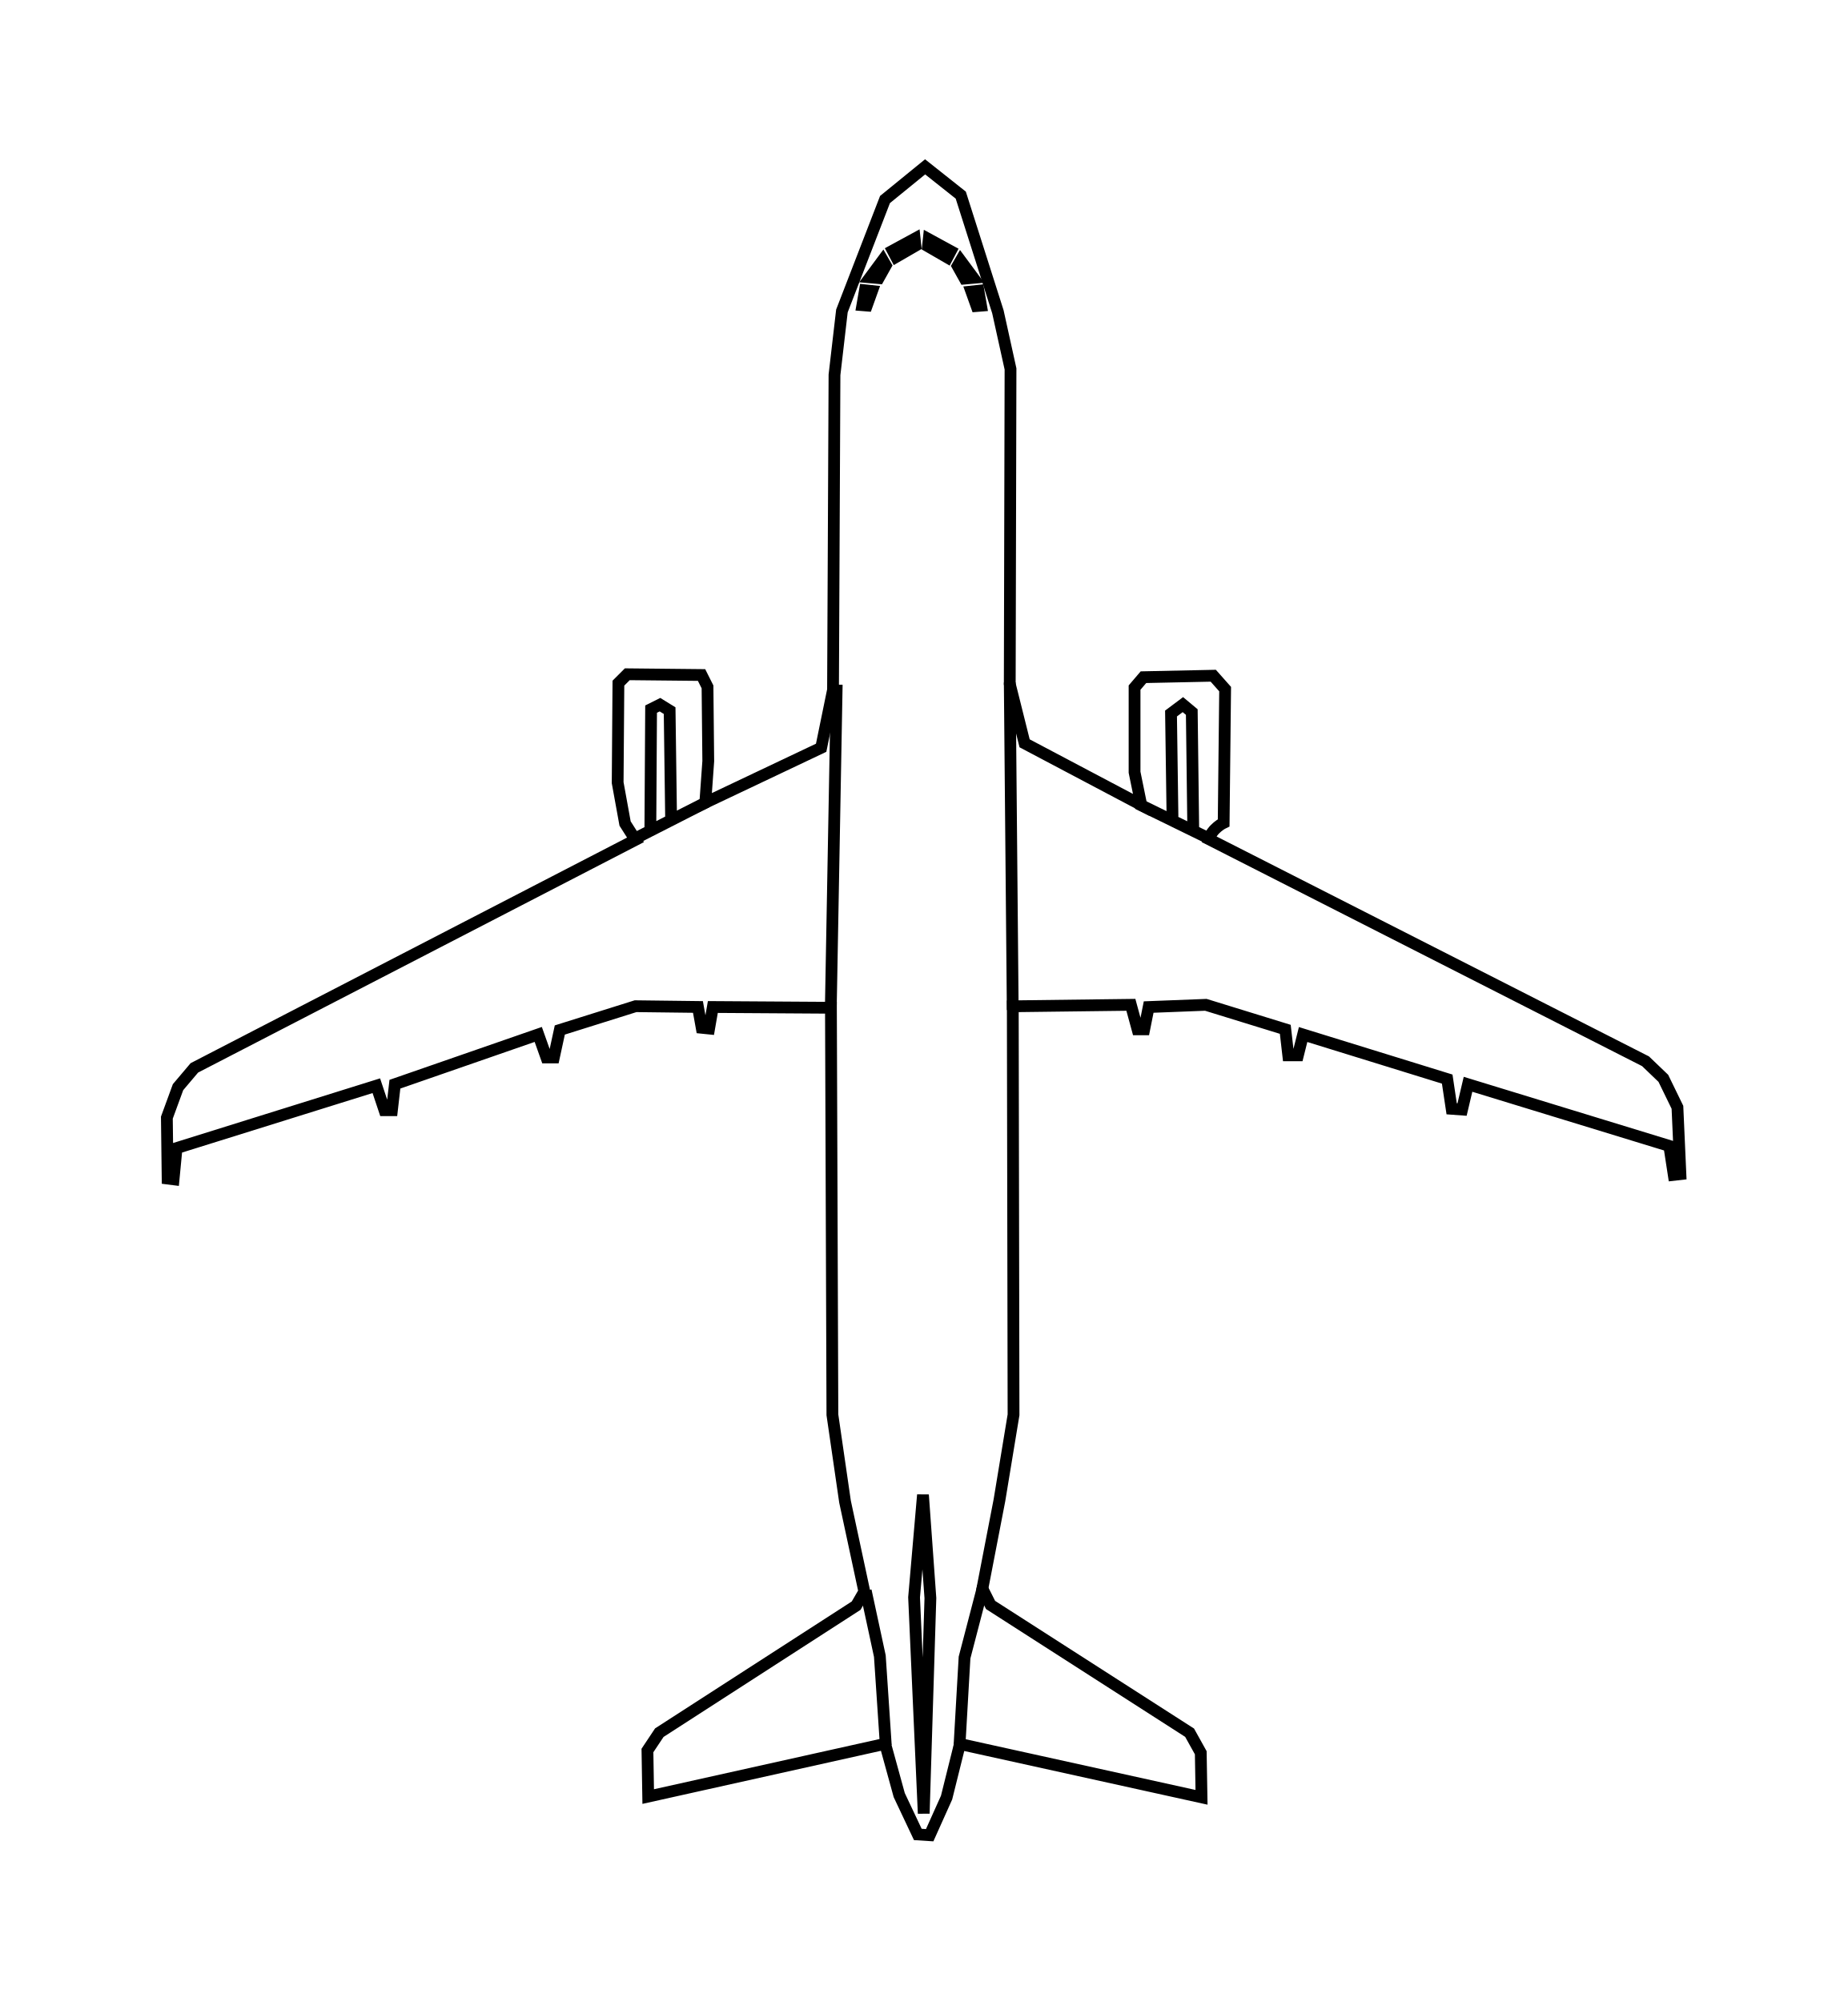
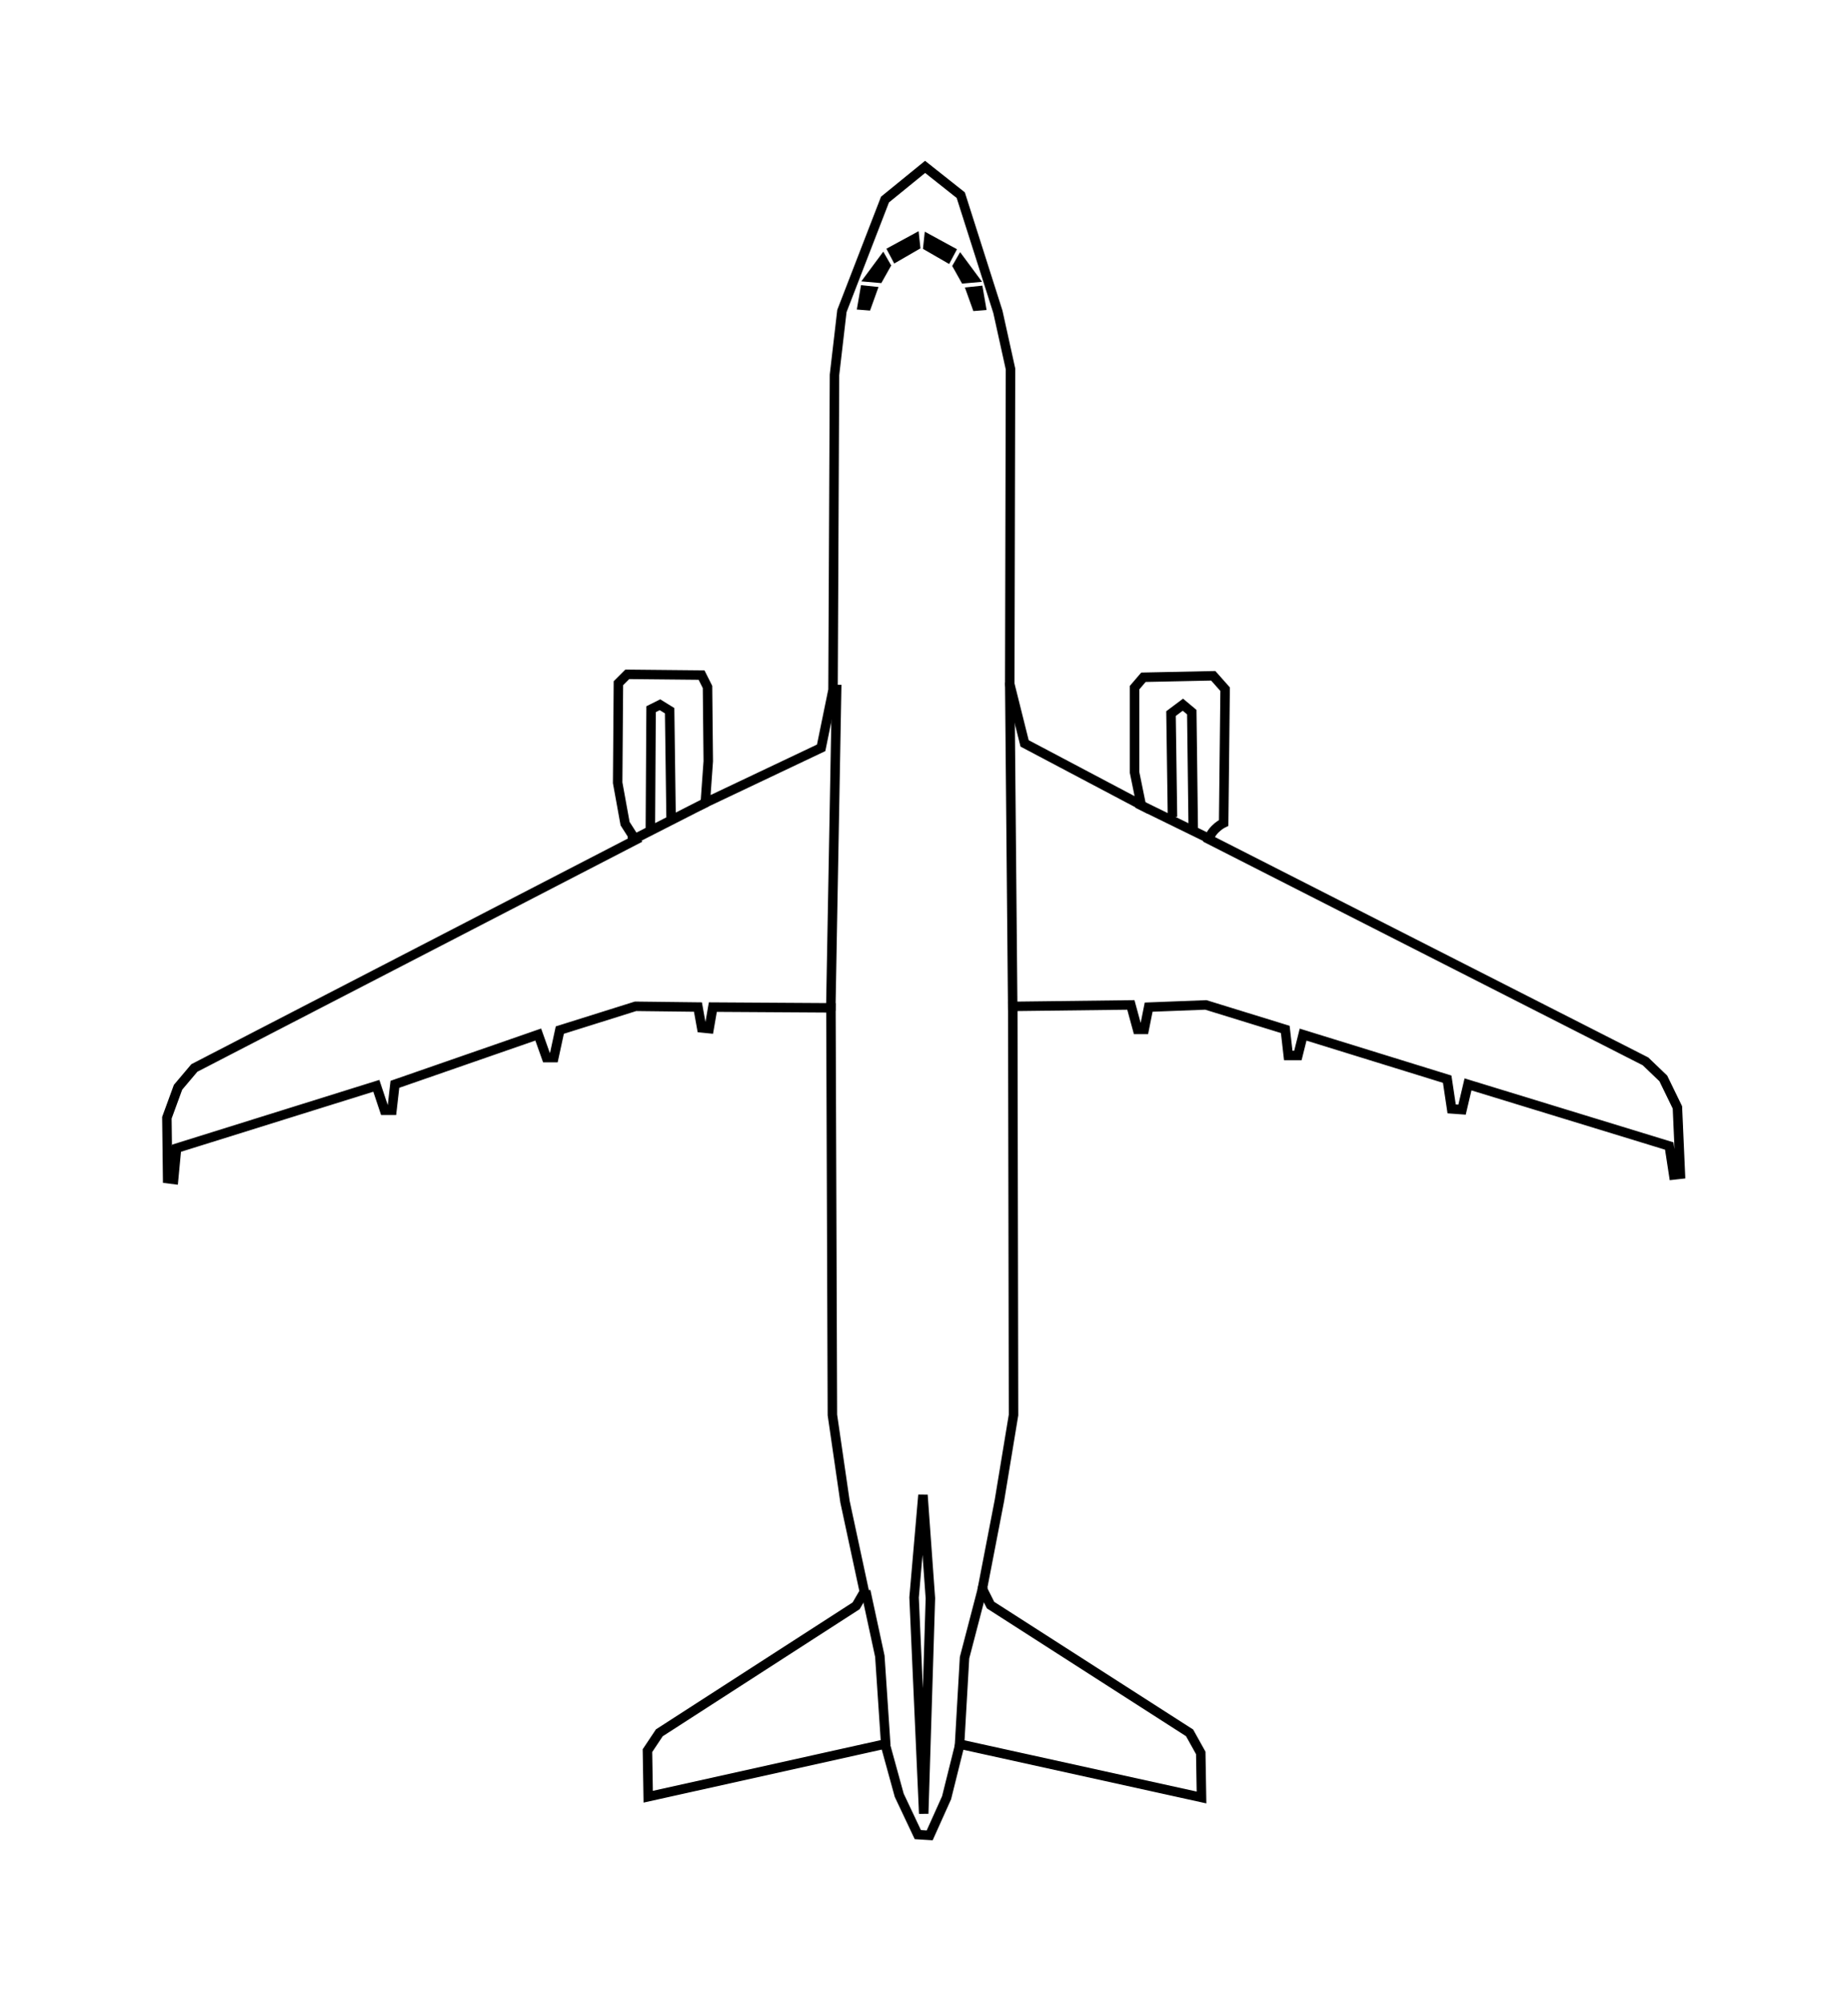
- <svg xmlns="http://www.w3.org/2000/svg" viewBox="-3.702 -3.685 41.547 45.022" version="1.1" id="svg1542">
+ <svg xmlns="http://www.w3.org/2000/svg" width="136.65" height="148.08" viewBox="-3.702 -3.685 41.547 45.022" version="1.1" id="svg1542">
  <defs id="defs1536" />
  <g id="layer4" style="display:inline">
-     <path style="fill:none;stroke:#000000;stroke-width:0.265px;stroke-linecap:butt;stroke-linejoin:miter;stroke-opacity:1" d="m 17.105,0.067 -0.902,0.735 -0.969,2.506 -0.167,1.437 -0.033,7.083 -0.267,1.303 -2.606,1.236 0.067,-0.935 -0.017,-1.67 -0.134,-0.267 -1.67,-0.017 -0.2,0.2 -0.017,2.238 0.167,0.919 0.234,0.367 -9.922,5.128 -0.367,0.434 -0.251,0.685 0.017,1.37 0.134,0.017 0.067,-0.702 4.493,-1.403 0.184,0.551 0.167,1e-6 0.067,-0.585 3.224,-1.119 0.184,0.518 0.167,-1e-6 0.134,-0.618 1.704,-0.535 1.403,0.017 0.084,0.468 0.167,0.017 0.084,-0.484 2.656,0.017 0.033,9.154 0.284,1.954 0.434,2.021 -0.184,0.317 -4.427,2.856 -0.267,0.401 0.017,1.036 5.329,-1.186 0.317,1.153 0.418,0.885 0.267,0.017 0.38,-0.846 0.3,-1.205 5.434,1.199 -0.017,-1.002 -0.251,-0.451 -4.477,-2.873 -0.184,-0.367 0.384,-1.988 0.317,-1.921 -0.017,-9.187 2.656,-0.033 0.15,0.551 h 0.15 l 0.1,-0.501 1.286,-0.05 1.787,0.551 0.067,0.585 0.217,-3e-6 0.117,-0.468 3.241,1.002 0.1,0.668 0.234,0.017 0.134,-0.568 4.527,1.386 0.1,0.651 0.15,-0.017 -0.067,-1.503 -0.317,-0.651 -0.401,-0.384 -9.822,-4.995 c 0.08,-0.248 0.334,-0.367 0.334,-0.367 l 0.033,-3.007 -0.267,-0.301 -1.57,0.033 -0.2,0.234 10e-7,1.904 0.15,0.735 -2.623,-1.386 -0.334,-1.336 0.017,-7.083 -0.284,-1.286 -0.835,-2.623 z" id="path2596" />
+     <path style="fill:none;stroke:#000000;stroke-width:0.213px;stroke-linecap:butt;stroke-linejoin:miter;stroke-opacity:1" d="m 17.105,0.067 -0.902,0.735 -0.969,2.506 -0.167,1.437 -0.033,7.083 -0.267,1.303 -2.606,1.236 0.067,-0.935 -0.017,-1.67 -0.134,-0.267 -1.67,-0.017 -0.2,0.2 -0.017,2.238 0.167,0.919 0.234,0.367 -9.922,5.128 -0.367,0.434 -0.251,0.685 0.017,1.37 0.134,0.017 0.067,-0.702 4.493,-1.403 0.184,0.551 0.167,1e-6 0.067,-0.585 3.224,-1.119 0.184,0.518 0.167,-1e-6 0.134,-0.618 1.704,-0.535 1.403,0.017 0.084,0.468 0.167,0.017 0.084,-0.484 2.656,0.017 0.033,9.154 0.284,1.954 0.434,2.021 -0.184,0.317 -4.427,2.856 -0.267,0.401 0.017,1.036 5.329,-1.186 0.317,1.153 0.418,0.885 0.267,0.017 0.38,-0.846 0.3,-1.205 5.434,1.199 -0.017,-1.002 -0.251,-0.451 -4.477,-2.873 -0.184,-0.367 0.384,-1.988 0.317,-1.921 -0.017,-9.187 2.656,-0.033 0.15,0.551 h 0.15 l 0.1,-0.501 1.286,-0.05 1.787,0.551 0.067,0.585 0.217,-3e-6 0.117,-0.468 3.241,1.002 0.1,0.668 0.234,0.017 0.134,-0.568 4.527,1.386 0.1,0.651 0.15,-0.017 -0.067,-1.503 -0.317,-0.651 -0.401,-0.384 -9.822,-4.995 c 0.08,-0.248 0.334,-0.367 0.334,-0.367 l 0.033,-3.007 -0.267,-0.301 -1.57,0.033 -0.2,0.234 10e-7,1.904 0.15,0.735 -2.623,-1.386 -0.334,-1.336 0.017,-7.083 -0.284,-1.286 -0.835,-2.623 z" id="path2596" />
  </g>
  <g id="layer7">
-     <path id="path3370" style="fill:none;stroke:#000000;stroke-width:0.265px;stroke-linecap:butt;stroke-linejoin:miter;stroke-opacity:1" d="m 17.057,29.932 -0.2,2.305 0.217,4.861 0.15,-4.844 z m 1.353,2.055 -0.418,1.604 -0.117,2.038 m -2.105,-3.541 0.317,1.47 0.134,2.005 m 6.448,-20.88 -0.033,-2.322 0.267,-0.2 0.2,0.167 0.033,2.623 m -12.211,0.084 0.017,-2.773 0.2,-0.1 0.217,0.134 0.033,2.439 m 10.49,-0.351 1.604,0.785 m -13.029,0.067 1.737,-0.885 m 6.815,-2.689 0.067,7.367 m -3.959,-7.317 -0.134,7.333 m 2.696,-17.083 -0.075,0.142 -0.434,-0.251 0.017,-0.159 z m 0.509,0.601 -0.192,0.017 -0.159,-0.284 0.067,-0.117 z m 0.175,0.626 -0.1,0.008 -0.117,-0.326 0.159,-0.017 z m -1.985,-1.238 0.075,0.142 0.434,-0.251 -0.017,-0.159 z m -0.509,0.601 0.192,0.017 0.159,-0.284 -0.067,-0.117 z m -0.175,0.626 0.1,0.008 0.117,-0.326 -0.159,-0.017 z" />
+     <path id="path3370" style="fill:none;stroke:#000000;stroke-width:0.213px;stroke-linecap:butt;stroke-linejoin:miter;stroke-opacity:1" d="m 17.057,29.932 -0.2,2.305 0.217,4.861 0.15,-4.844 z m 1.353,2.055 -0.418,1.604 -0.117,2.038 m -2.105,-3.541 0.317,1.47 0.134,2.005 m 6.448,-20.88 -0.033,-2.322 0.267,-0.2 0.2,0.167 0.033,2.623 m -12.211,0.084 0.017,-2.773 0.2,-0.1 0.217,0.134 0.033,2.439 m 10.49,-0.351 1.604,0.785 m -13.029,0.067 1.737,-0.885 m 6.815,-2.689 0.067,7.367 m -3.959,-7.317 -0.134,7.333 m 2.696,-17.083 -0.075,0.142 -0.434,-0.251 0.017,-0.159 z m 0.509,0.601 -0.192,0.017 -0.159,-0.284 0.067,-0.117 z m 0.175,0.626 -0.1,0.008 -0.117,-0.326 0.159,-0.017 z m -1.985,-1.238 0.075,0.142 0.434,-0.251 -0.017,-0.159 z m -0.509,0.601 0.192,0.017 0.159,-0.284 -0.067,-0.117 z m -0.175,0.626 0.1,0.008 0.117,-0.326 -0.159,-0.017 z" />
  </g>
</svg>
